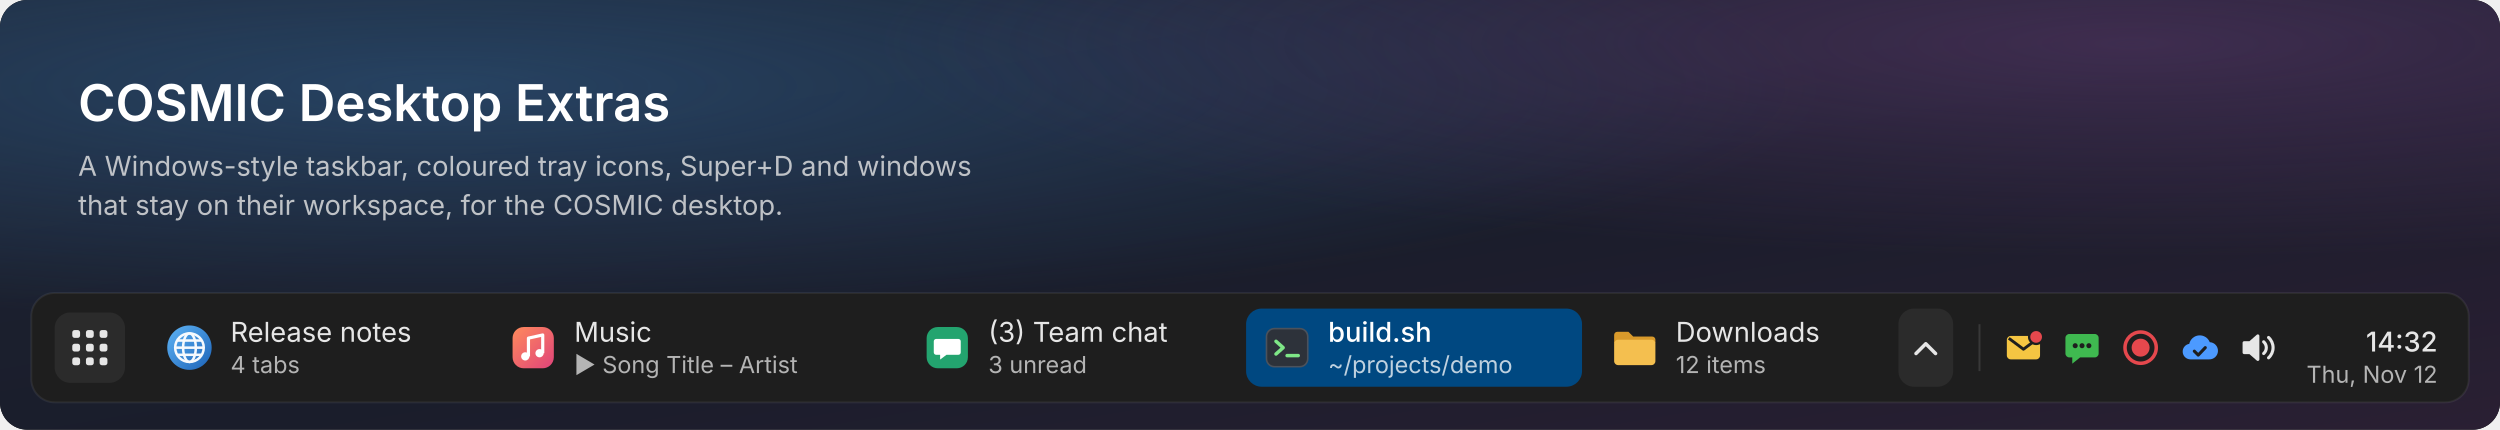
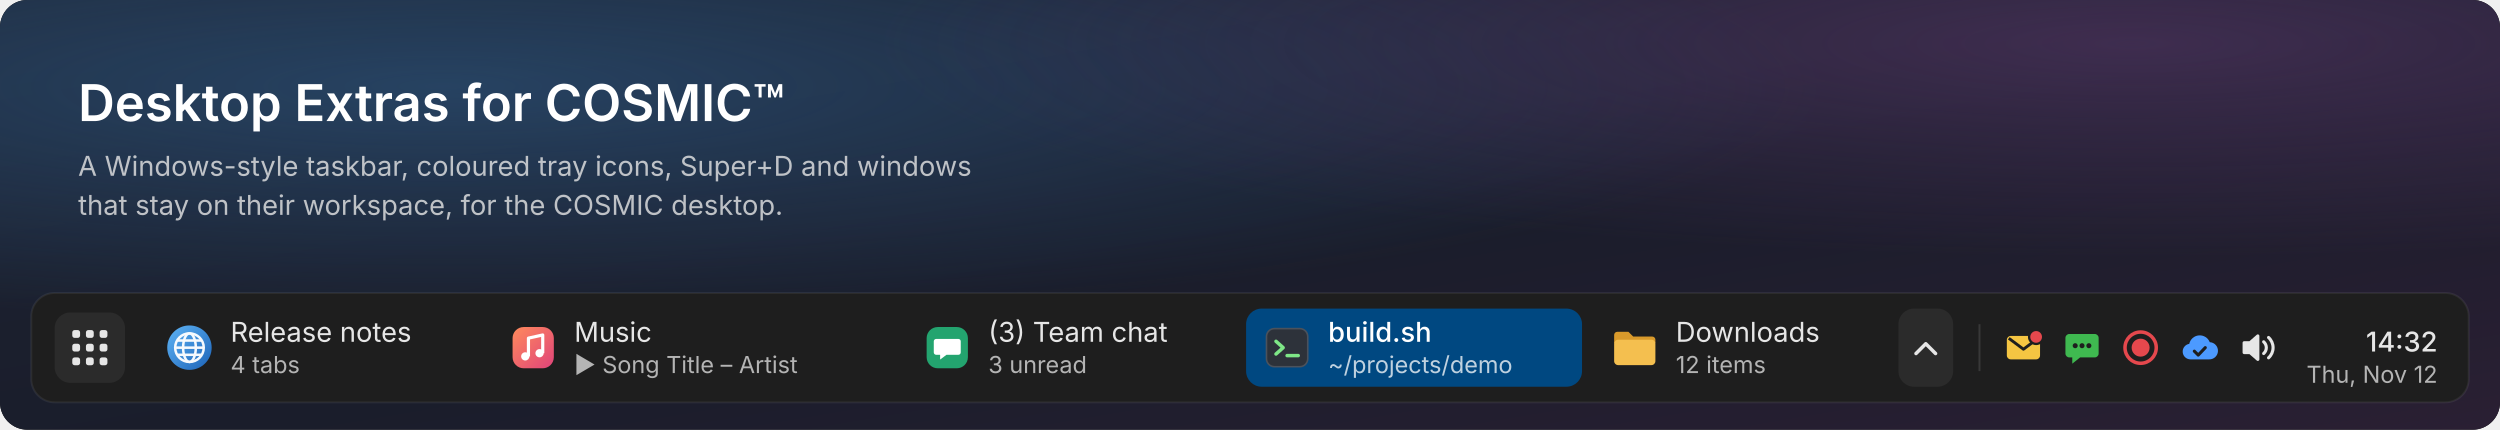
<svg xmlns="http://www.w3.org/2000/svg" width="1280" height="220" viewBox="0 0 1280 220" role="img" aria-label="COSMIC panel with the taskbar, coloured tray icons and clock">
  <defs>
    <linearGradient id="gBrowser" x1="0" y1="0" x2="1" y2="1">
      <stop offset="0" stop-color="#5fb4f5" />
      <stop offset="1" stop-color="#1c63b8" />
    </linearGradient>
    <linearGradient id="gMusic" x1="0" y1="0" x2="1" y2="1">
      <stop offset="0" stop-color="#ff8a5c" />
      <stop offset="1" stop-color="#e0447a" />
    </linearGradient>
    <linearGradient id="gWall" x1="0" y1="0" x2="1" y2="1">
      <stop offset="0" stop-color="#1d2433" />
      <stop offset=".55" stop-color="#1a1d2b" />
      <stop offset="1" stop-color="#2a1f33" />
    </linearGradient>
    <radialGradient id="gGlow1" cx=".18" cy=".2" r=".55">
      <stop offset="0" stop-color="#2f5d8a" stop-opacity=".55" />
      <stop offset="1" stop-color="#2f5d8a" stop-opacity="0" />
    </radialGradient>
    <radialGradient id="gGlow2" cx=".85" cy=".1" r=".5">
      <stop offset="0" stop-color="#6b3f7a" stop-opacity=".45" />
      <stop offset="1" stop-color="#6b3f7a" stop-opacity="0" />
    </radialGradient>
    <symbol id="i-browser" viewBox="0 0 32 32">
      <circle cx="16" cy="16" r="14" fill="url(#gBrowser)" />
      <g fill="none" stroke="#fff" stroke-width="1.6" opacity=".95">
        <circle cx="16" cy="16" r="9" />
        <ellipse cx="16" cy="16" rx="4" ry="9" />
        <path d="M7 16h18M8.6 11.5h14.8M8.6 20.5h14.8" />
      </g>
    </symbol>
    <symbol id="i-term" viewBox="0 0 32 32">
      <rect x="3" y="4" width="26" height="24" rx="5" fill="#2d323a" stroke="#4b525c" />
      <path d="M9 12l4.5 4L9 20" fill="none" stroke="#7ee787" stroke-width="2.2" stroke-linecap="round" stroke-linejoin="round" />
      <path d="M16 21h7" stroke="#7ee787" stroke-width="2.2" stroke-linecap="round" />
    </symbol>
    <symbol id="i-folder" viewBox="0 0 32 32">
      <path d="M3 8a2 2 0 0 1 2-2h7l3 3h12a2 2 0 0 1 2 2v2H3z" fill="#d99a2b" />
      <rect x="3" y="11" width="26" height="16" rx="2.5" fill="#f4bf4f" />
    </symbol>
    <symbol id="i-music" viewBox="0 0 32 32">
      <rect x="3" y="3" width="26" height="26" rx="7" fill="url(#gMusic)" />
      <path d="M13 21.5V10l9-2v11.5" fill="none" stroke="#fff" stroke-width="2" stroke-linejoin="round" />
      <circle cx="11" cy="21.5" r="2.6" fill="#fff" />
      <circle cx="20" cy="19.5" r="2.6" fill="#fff" />
    </symbol>
    <symbol id="i-mail" viewBox="0 0 32 32">
      <rect x="3" y="3" width="26" height="26" rx="7" fill="#4f6bed" />
      <rect x="8" y="10.5" width="16" height="11" rx="1.8" fill="none" stroke="#fff" stroke-width="1.8" />
      <path d="M8.5 11.5l7.5 5.5 7.5-5.5" fill="none" stroke="#fff" stroke-width="1.8" stroke-linejoin="round" />
    </symbol>
    <symbol id="i-chat" viewBox="0 0 32 32">
      <rect x="3" y="3" width="26" height="26" rx="7" fill="#23a46f" />
      <path d="M9 10.5h14a1.5 1.5 0 0 1 1.5 1.5v7a1.5 1.5 0 0 1-1.5 1.5h-7.5l-4 3v-3H9A1.5 1.5 0 0 1 7.5 19v-7A1.5 1.5 0 0 1 9 10.5z" fill="#fff" />
    </symbol>
    <symbol id="i-code" viewBox="0 0 32 32">
      <rect x="3" y="3" width="26" height="26" rx="7" fill="#2b7bd0" />
      <path d="M12 11l-5 5 5 5M20 11l5 5-5 5M17.5 9.5l-3 13" fill="none" stroke="#fff" stroke-width="2" stroke-linecap="round" stroke-linejoin="round" />
    </symbol>
    <clipPath id="cAll">
      <rect width="1280" height="220" rx="14" />
    </clipPath>
  </defs>
  <style>text{font-family:Inter, 'Open Sans', 'Noto Sans', sans-serif}</style>
  <g clip-path="url(#cAll)">
    <rect width="1280" height="220" fill="#141414" />
    <rect width="1280" height="220" fill="url(#gWall)" />
    <rect width="1280" height="220" fill="url(#gGlow1)" />
    <rect width="1280" height="220" fill="url(#gGlow2)" />
-     <text x="40" y="62" font-size="26" fill="#ffffff" font-weight="600">COSMIC Desktop Extras</text>
+     <text x="40" y="62" font-size="26" fill="#ffffff" font-weight="600">Desktop Extras for COSMIC™</text>
    <text x="40" y="90" font-size="14" fill="#e6e6e6" opacity="0.8">A Windows-style taskbar, coloured tray icons, Super+D and windows</text>
    <text x="40" y="110" font-size="14" fill="#e6e6e6" opacity="0.8">that stay on their workspace, for the COSMIC desktop.</text>
    <rect x="16" y="150" width="1248" height="56" rx="12" fill="#1e1e1e" stroke="#ffffff" stroke-opacity=".07" />
    <rect x="28" y="160" width="36" height="36" rx="8" fill="#ffffff" fill-opacity=".06" />
    <rect x="37" y="169" width="4" height="4" rx="1.2" fill="#e6e6e6" />
    <rect x="44" y="169" width="4" height="4" rx="1.2" fill="#e6e6e6" />
    <rect x="51" y="169" width="4" height="4" rx="1.2" fill="#e6e6e6" />
    <rect x="37" y="176" width="4" height="4" rx="1.2" fill="#e6e6e6" />
    <rect x="44" y="176" width="4" height="4" rx="1.2" fill="#e6e6e6" />
    <rect x="51" y="176" width="4" height="4" rx="1.2" fill="#e6e6e6" />
    <rect x="37" y="183" width="4" height="4" rx="1.2" fill="#e6e6e6" />
    <rect x="44" y="183" width="4" height="4" rx="1.2" fill="#e6e6e6" />
    <rect x="51" y="183" width="4" height="4" rx="1.2" fill="#e6e6e6" />
    <use href="#i-browser" x="84" y="165.0" width="26" height="26" />
    <text x="118" y="175" font-size="14" fill="#e6e6e6">Release notes</text>
    <text x="118" y="191" font-size="12" fill="#e6e6e6" opacity="0.75">4 tabs</text>
    <use href="#i-music" x="260" y="165.0" width="26" height="26" />
    <text x="294" y="175" font-size="14" fill="#e6e6e6">Music</text>
    <text x="294" y="191" font-size="12" fill="#e6e6e6" opacity="0.75">▶ Song Title – Artist</text>
    <use href="#i-chat" x="472" y="165.0" width="26" height="26" />
    <text x="506" y="175" font-size="14" fill="#e6e6e6">(3) Team chat</text>
    <text x="506" y="191" font-size="12" fill="#e6e6e6" opacity="0.75">3 unread</text>
    <rect x="638" y="158" width="172" height="40" rx="8" fill="#004881" />
    <use href="#i-term" x="646" y="165.0" width="26" height="26" />
    <text x="680" y="175" font-size="14" fill="#ffffff" font-weight="500">build.sh</text>
    <text x="680" y="191" font-size="12" fill="#ffffff" opacity="0.75">~/projects/demo</text>
    <use href="#i-folder" x="824" y="165.0" width="26" height="26" />
    <text x="858" y="175" font-size="14" fill="#e6e6e6">Downloads</text>
    <text x="858" y="191" font-size="12" fill="#e6e6e6" opacity="0.75">12 items</text>
    <rect x="972" y="158" width="28" height="40" rx="8" fill="#ffffff" fill-opacity=".06" />
    <path d="M981 181.0l5-5 5 5" fill="none" stroke="#e6e6e6" stroke-width="1.8" stroke-linecap="round" stroke-linejoin="round" />
    <rect x="1013" y="166" width="1" height="24" fill="#ffffff" opacity=".12" />
    <g transform="translate(1026,168)">
      <rect x="1.5" y="4" width="17" height="12" rx="2" fill="#f5c542" />
      <path d="M2.5 5.2l7.5 5.6 7.5-5.6" fill="none" stroke="#1e1e1e" stroke-width="1.5" stroke-linejoin="round" />
      <circle cx="16.5" cy="4.5" r="3.6" fill="#e5484d" stroke="#1e1e1e" stroke-width="1.2" />
    </g>
    <g transform="translate(1056,168)">
      <path d="M3.5 3h13a2 2 0 0 1 2 2v8a2 2 0 0 1-2 2H9l-4 3.2V15H3.5a2 2 0 0 1-2-2V5a2 2 0 0 1 2-2z" fill="#3fb950" />
      <circle cx="6.5" cy="9" r="1.3" fill="#1e1e1e" />
      <circle cx="10" cy="9" r="1.3" fill="#1e1e1e" />
      <circle cx="13.5" cy="9" r="1.3" fill="#1e1e1e" />
    </g>
    <g transform="translate(1086,168)">
      <circle cx="10" cy="10" r="8" fill="none" stroke="#e5484d" stroke-width="1.8" />
      <circle cx="10" cy="10" r="4.6" fill="#e5484d" />
    </g>
    <g transform="translate(1116,168)">
      <path d="M5.5 16a4 4 0 0 1-.6-7.95A5.5 5.5 0 0 1 15.4 7.2 4.4 4.4 0 0 1 15 16z" fill="#4c9aff" />
      <path d="M7.5 11.8l2 2 3.6-3.8" fill="none" stroke="#1e1e1e" stroke-width="1.6" stroke-linecap="round" stroke-linejoin="round" />
    </g>
    <g transform="translate(1146,168)" fill="none" stroke="#e6e6e6" stroke-width="1.6" stroke-linecap="round" stroke-linejoin="round">
      <path d="M3 7.5h3l4-3.5v12l-4-3.5H3z" fill="#e6e6e6" />
      <path d="M13 7a4 4 0 0 1 0 6M15.5 4.8a7 7 0 0 1 0 10.4" />
    </g>
    <text x="1248" y="180" font-size="14" fill="#e6e6e6" font-weight="500" text-anchor="end">14:32</text>
    <text x="1248" y="196" font-size="12" fill="#e6e6e6" text-anchor="end" opacity="0.75">Thu, Nov 12</text>
  </g>
</svg>
